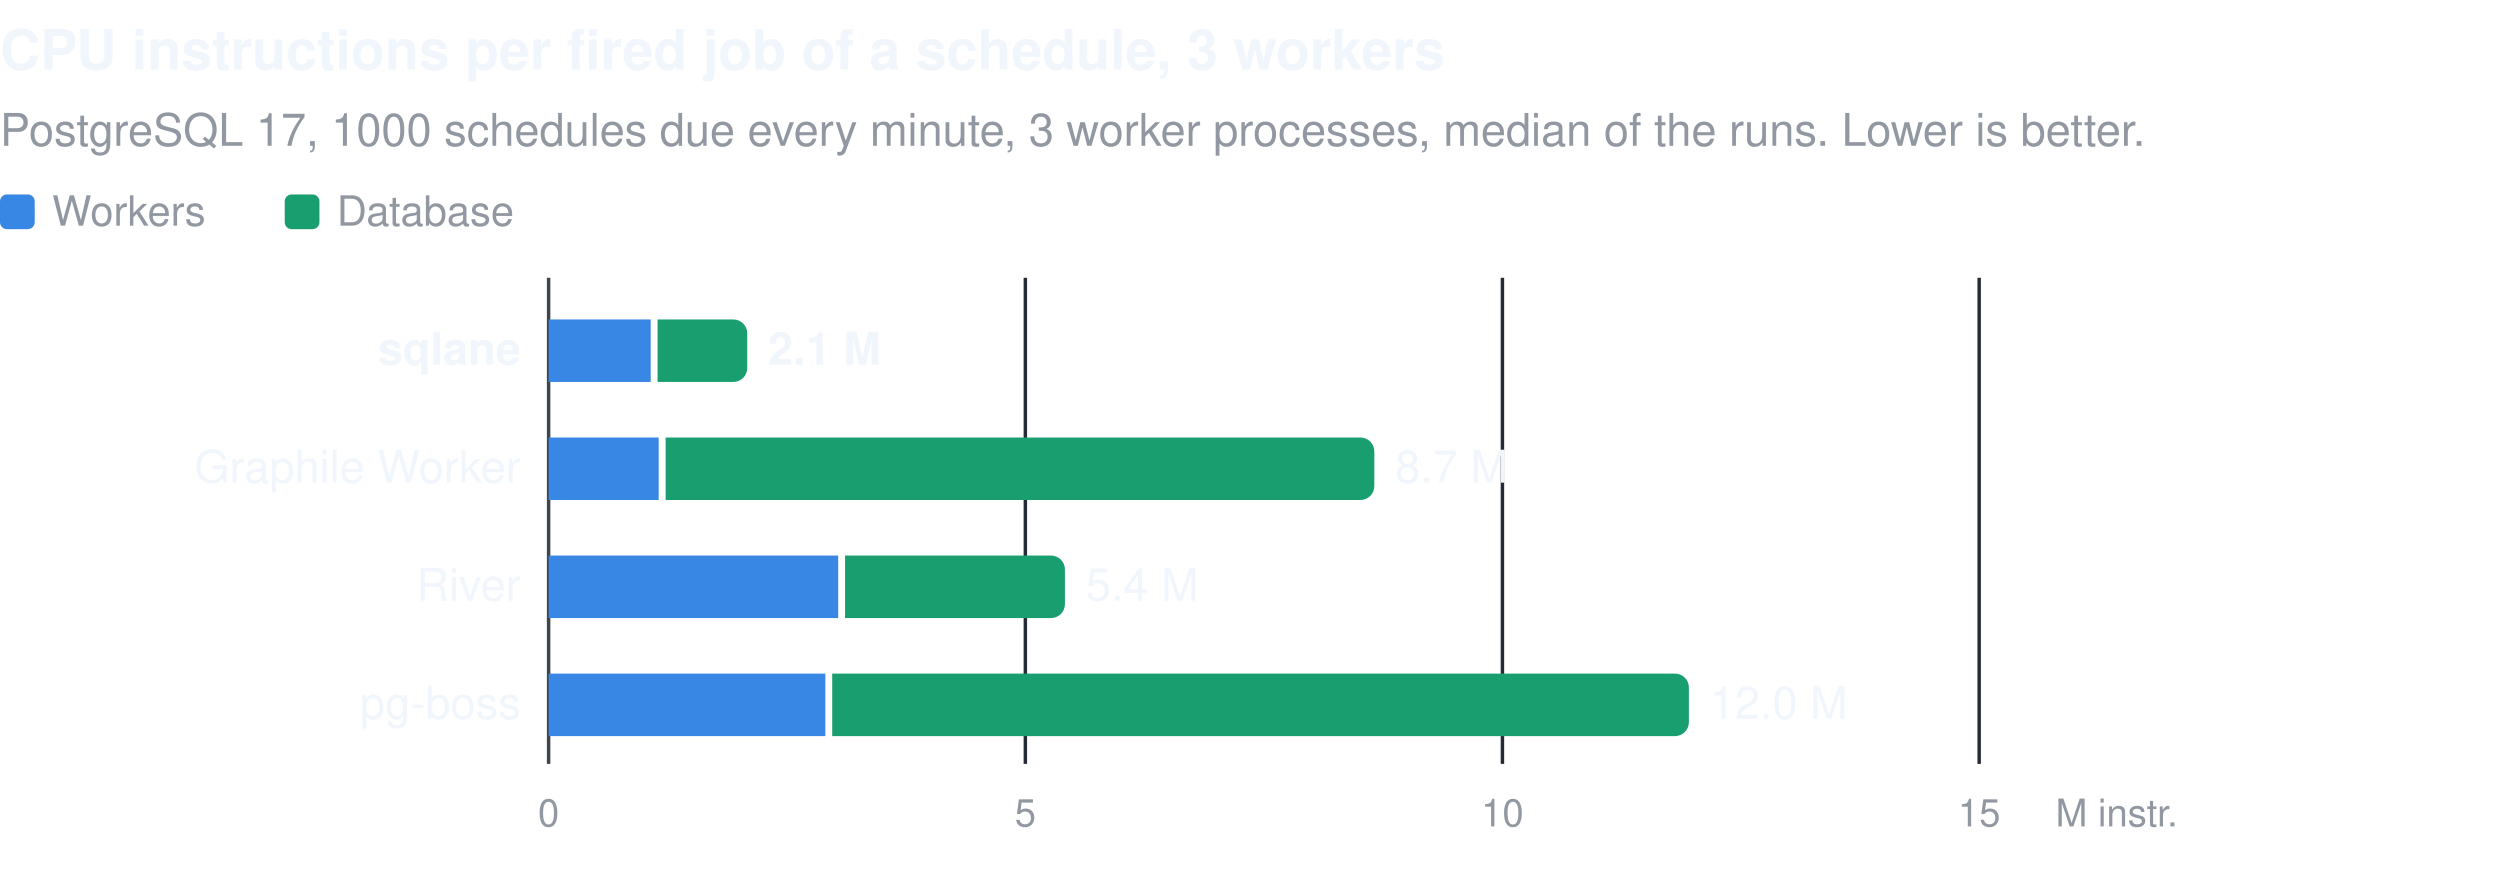
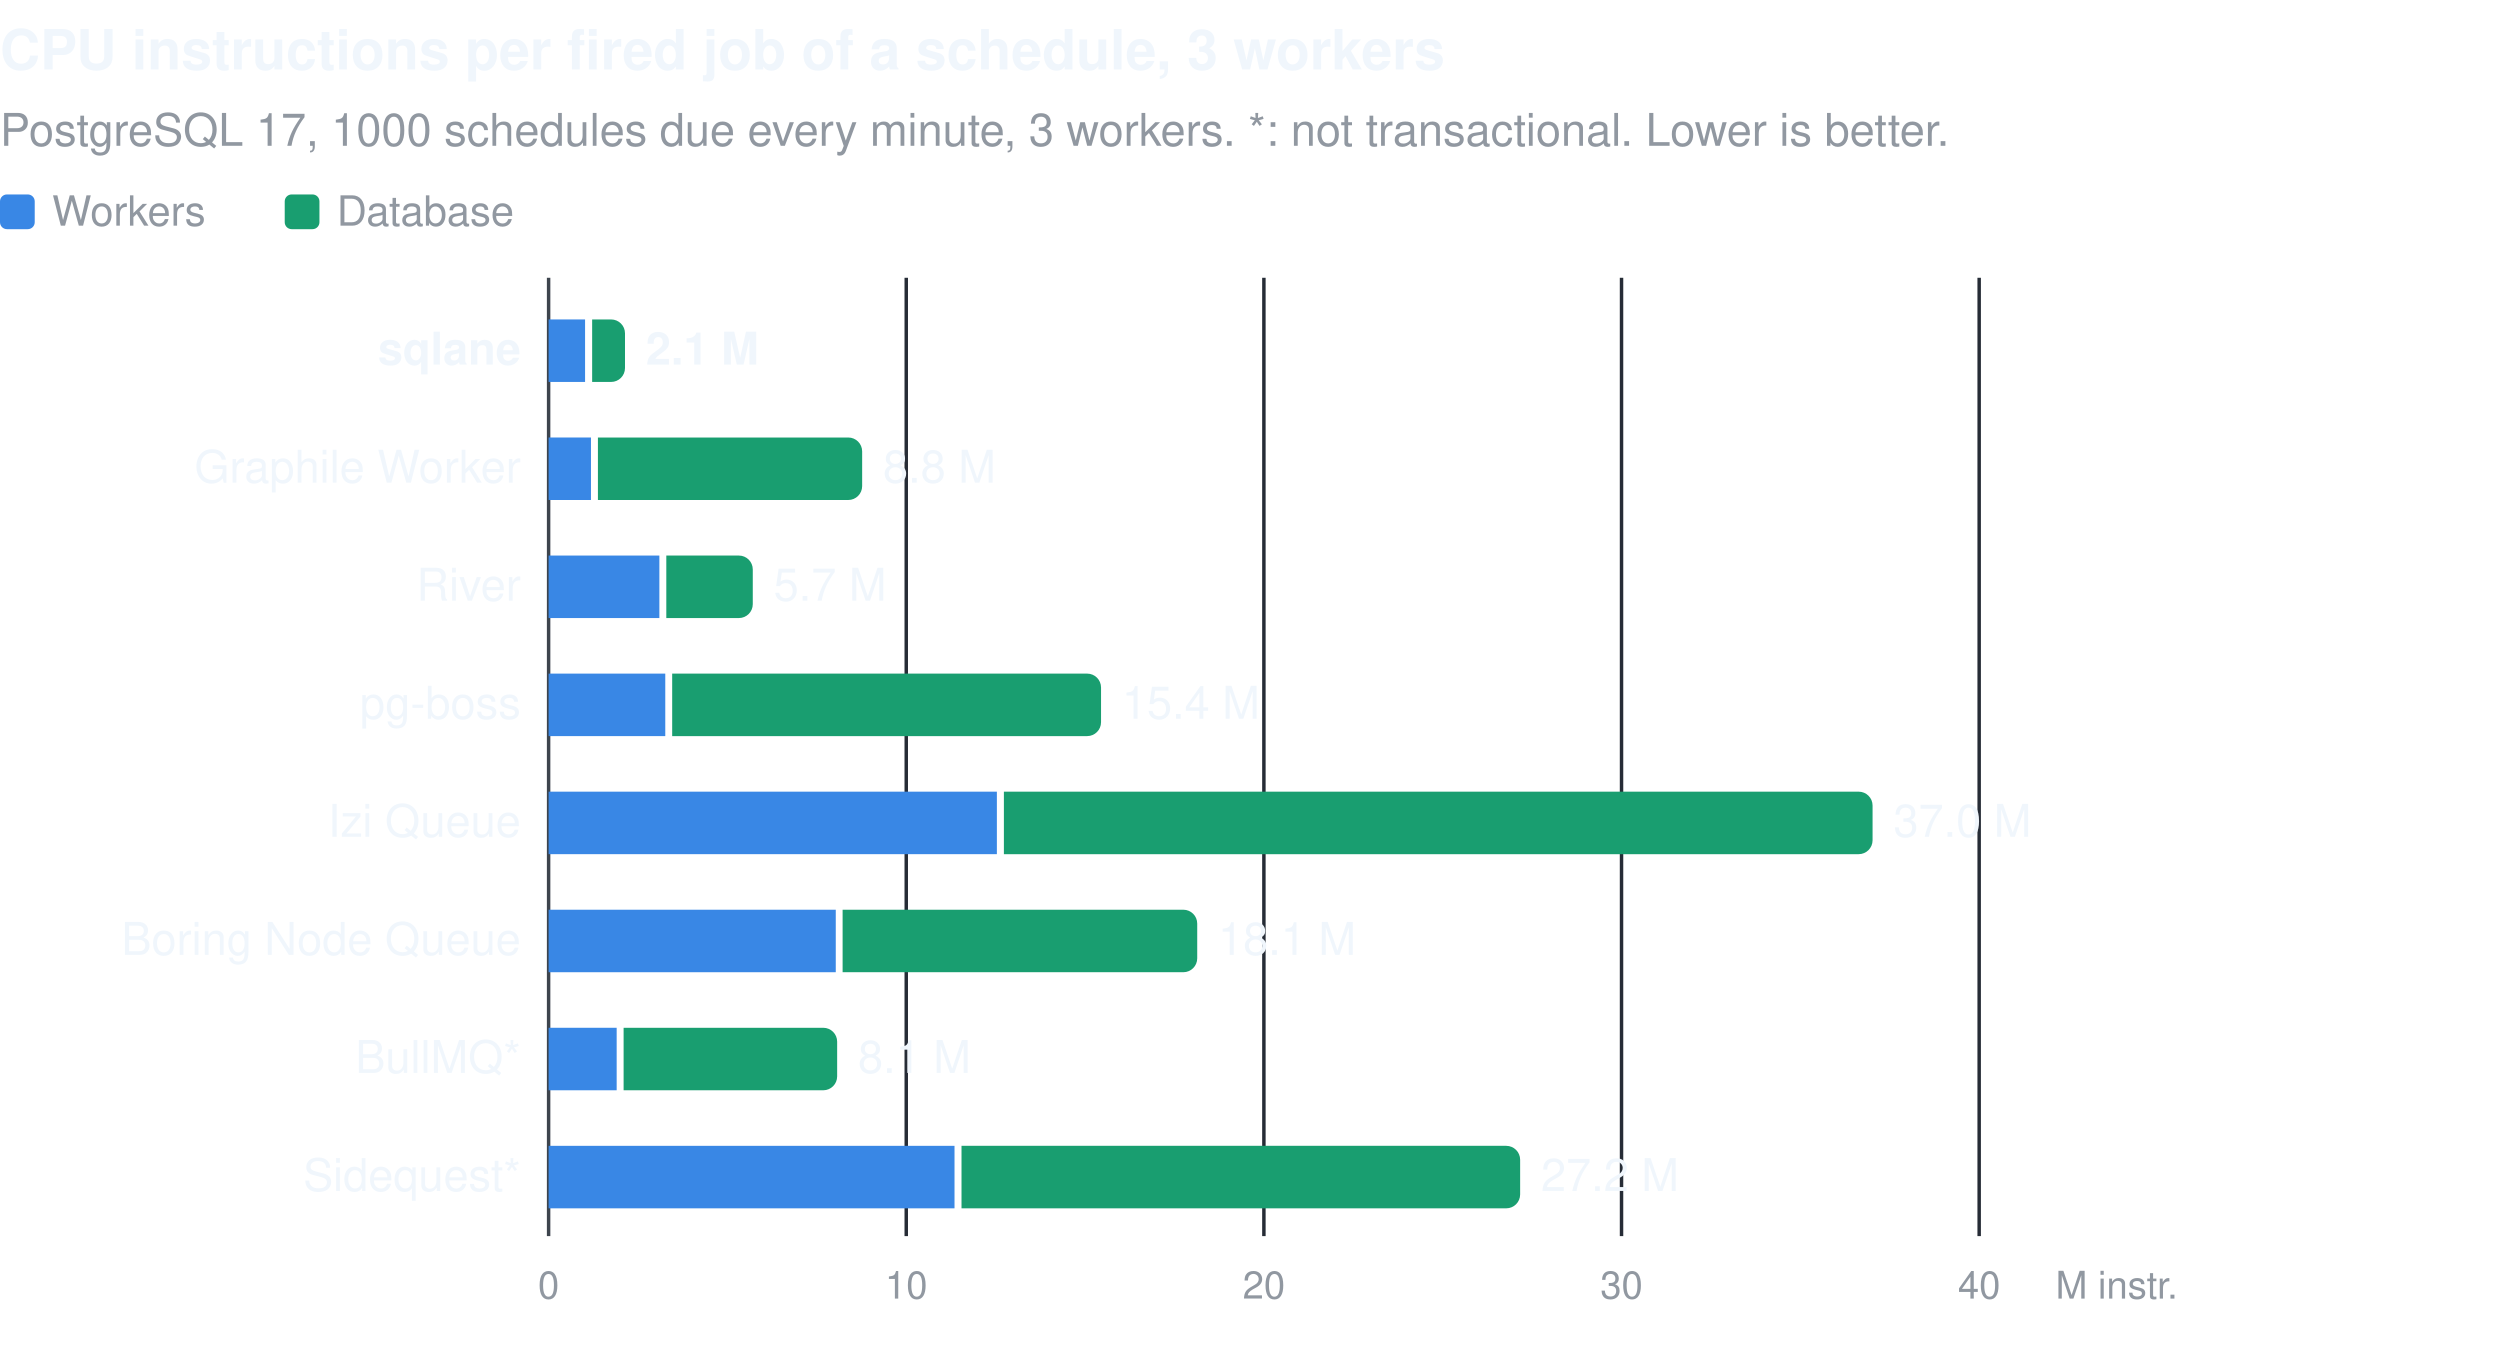
- <svg xmlns="http://www.w3.org/2000/svg" width="720" height="254" viewBox="0 0 720 254" font-family="-apple-system, BlinkMacSystemFont, 'Segoe UI', Helvetica, Arial, sans-serif" role="img" aria-label="CPU instructions per fired job of a schedule, 3 workers">
+ <svg xmlns="http://www.w3.org/2000/svg" width="720" height="390" viewBox="0 0 720 390" font-family="-apple-system, BlinkMacSystemFont, 'Segoe UI', Helvetica, Arial, sans-serif" role="img" aria-label="CPU instructions per fired job of a schedule, 3 workers">
  <text x="0" y="20" font-size="16" font-weight="600" fill="#f0f6fc">CPU instructions per fired job of a schedule, 3 workers</text>
-   <text x="0" y="42" font-size="13" fill="#9198a1">PostgreSQL 17, 1000 schedules due every minute, 3 worker processes, median of the runs. Lower is better.</text>
+   <text x="0" y="42" font-size="13" fill="#9198a1">PostgreSQL 17, 1000 schedules due every minute, 3 workers. *: not transactional. Lower is better.</text>
  <rect x="0" y="56" width="10" height="10" rx="2" fill="#3987e5" />
  <text x="15" y="65" font-size="12" fill="#9198a1">Workers</text>
  <rect x="82" y="56" width="10" height="10" rx="2" fill="#199e70" />
  <text x="97" y="65" font-size="12" fill="#9198a1">Database</text>
-   <line x1="158.0" y1="80" x2="158.0" y2="220" stroke="#3d444d" />
-   <text x="158.0" y="238" font-size="11" fill="#9198a1" text-anchor="middle">0</text>
-   <line x1="295.3" y1="80" x2="295.3" y2="220" stroke="#262c36" />
-   <text x="295.3" y="238" font-size="11" fill="#9198a1" text-anchor="middle">5</text>
-   <line x1="432.7" y1="80" x2="432.7" y2="220" stroke="#262c36" />
-   <text x="432.7" y="238" font-size="11" fill="#9198a1" text-anchor="middle">10</text>
-   <line x1="570.0" y1="80" x2="570.0" y2="220" stroke="#262c36" />
-   <text x="570.0" y="238" font-size="11" fill="#9198a1" text-anchor="middle">15</text>
-   <text x="592" y="238" font-size="11" fill="#9198a1">M instr.</text>
+   <line x1="158.0" y1="80" x2="158.0" y2="356" stroke="#3d444d" />
+   <text x="158.0" y="374" font-size="11" fill="#9198a1" text-anchor="middle">0</text>
+   <line x1="261.0" y1="80" x2="261.0" y2="356" stroke="#262c36" />
+   <text x="261.0" y="374" font-size="11" fill="#9198a1" text-anchor="middle">10</text>
+   <line x1="364.0" y1="80" x2="364.0" y2="356" stroke="#262c36" />
+   <text x="364.0" y="374" font-size="11" fill="#9198a1" text-anchor="middle">20</text>
+   <line x1="467.0" y1="80" x2="467.0" y2="356" stroke="#262c36" />
+   <text x="467.0" y="374" font-size="11" fill="#9198a1" text-anchor="middle">30</text>
+   <line x1="570.0" y1="80" x2="570.0" y2="356" stroke="#262c36" />
+   <text x="570.0" y="374" font-size="11" fill="#9198a1" text-anchor="middle">40</text>
+   <text x="592" y="374" font-size="11" fill="#9198a1">M instr.</text>
  <text x="150" y="105" font-size="13" fill="#f0f6fc" text-anchor="end" font-weight="600">sqlane</text>
-   <rect x="158" y="92" width="29.4" height="18" fill="#3987e5" />
-   <path d="M189.378,92H211.2A4,4 0 0 1 215.2,96V106A4,4 0 0 1 211.2,110H189.378Z" fill="#199e70" />
-   <text x="221.2" y="105" font-size="13" fill="#f0f6fc" font-weight="600">2.1 M</text>
+   <rect x="158" y="92" width="10.5" height="18" fill="#3987e5" />
+   <path d="M170.538,92H176.0A4,4 0 0 1 180.0,96V106A4,4 0 0 1 176.0,110H170.538Z" fill="#199e70" />
+   <text x="186.0" y="105" font-size="13" fill="#f0f6fc" font-weight="600">2.1 M</text>
  <text x="150" y="139" font-size="13" fill="#f0f6fc" text-anchor="end">Graphile Worker</text>
-   <rect x="158" y="126" width="31.7" height="18" fill="#3987e5" />
-   <path d="M191.698,126H391.8A4,4 0 0 1 395.8,130V140A4,4 0 0 1 391.8,144H191.698Z" fill="#199e70" />
-   <text x="401.8" y="139" font-size="13" fill="#f0f6fc">8.7 M</text>
+   <rect x="158" y="126" width="12.2" height="18" fill="#3987e5" />
+   <path d="M172.2,126H244.3A4,4 0 0 1 248.3,130V140A4,4 0 0 1 244.3,144H172.2Z" fill="#199e70" />
+   <text x="254.3" y="139" font-size="13" fill="#f0f6fc">8.8 M</text>
  <text x="150" y="173" font-size="13" fill="#f0f6fc" text-anchor="end">River</text>
-   <rect x="158" y="160" width="83.4" height="18" fill="#3987e5" />
-   <path d="M243.379,160H302.7A4,4 0 0 1 306.7,164V174A4,4 0 0 1 302.7,178H243.379Z" fill="#199e70" />
-   <text x="312.7" y="173" font-size="13" fill="#f0f6fc">5.4 M</text>
+   <rect x="158" y="160" width="31.9" height="18" fill="#3987e5" />
+   <path d="M191.897,160H212.8A4,4 0 0 1 216.8,164V174A4,4 0 0 1 212.8,178H191.897Z" fill="#199e70" />
+   <text x="222.8" y="173" font-size="13" fill="#f0f6fc">5.7 M</text>
  <text x="150" y="207" font-size="13" fill="#f0f6fc" text-anchor="end">pg-boss</text>
-   <rect x="158" y="194" width="79.7" height="18" fill="#3987e5" />
-   <path d="M239.675,194H482.4A4,4 0 0 1 486.4,198V208A4,4 0 0 1 482.4,212H239.675Z" fill="#199e70" />
-   <text x="492.4" y="207" font-size="13" fill="#f0f6fc">12.0 M</text>
+   <rect x="158" y="194" width="33.6" height="18" fill="#3987e5" />
+   <path d="M193.588,194H313.1A4,4 0 0 1 317.1,198V208A4,4 0 0 1 313.1,212H193.588Z" fill="#199e70" />
+   <text x="323.1" y="207" font-size="13" fill="#f0f6fc">15.4 M</text>
+   <text x="150" y="241" font-size="13" fill="#f0f6fc" text-anchor="end">Izi Queue</text>
+   <rect x="158" y="228" width="129.1" height="18" fill="#3987e5" />
+   <path d="M289.121,228H535.3A4,4 0 0 1 539.3,232V242A4,4 0 0 1 535.3,246H289.121Z" fill="#199e70" />
+   <text x="545.3" y="241" font-size="13" fill="#f0f6fc">37.0 M</text>
+   <text x="150" y="275" font-size="13" fill="#f0f6fc" text-anchor="end">Boring Node Queue</text>
+   <rect x="158" y="262" width="82.7" height="18" fill="#3987e5" />
+   <path d="M242.671,262H340.8A4,4 0 0 1 344.8,266V276A4,4 0 0 1 340.8,280H242.671Z" fill="#199e70" />
+   <text x="350.8" y="275" font-size="13" fill="#f0f6fc">18.1 M</text>
+   <text x="150" y="309" font-size="13" fill="#f0f6fc" text-anchor="end">BullMQ*</text>
+   <rect x="158" y="296" width="19.6" height="18" fill="#3987e5" />
+   <path d="M179.598,296H237.1A4,4 0 0 1 241.1,300V310A4,4 0 0 1 237.1,314H179.598Z" fill="#199e70" />
+   <text x="247.1" y="309" font-size="13" fill="#f0f6fc">8.1 M</text>
+   <text x="150" y="343" font-size="13" fill="#f0f6fc" text-anchor="end">Sidequest*</text>
+   <rect x="158" y="330" width="116.9" height="18" fill="#3987e5" />
+   <path d="M276.917,330H433.8A4,4 0 0 1 437.8,334V344A4,4 0 0 1 433.8,348H276.917Z" fill="#199e70" />
+   <text x="443.8" y="343" font-size="13" fill="#f0f6fc">27.2 M</text>
</svg>
